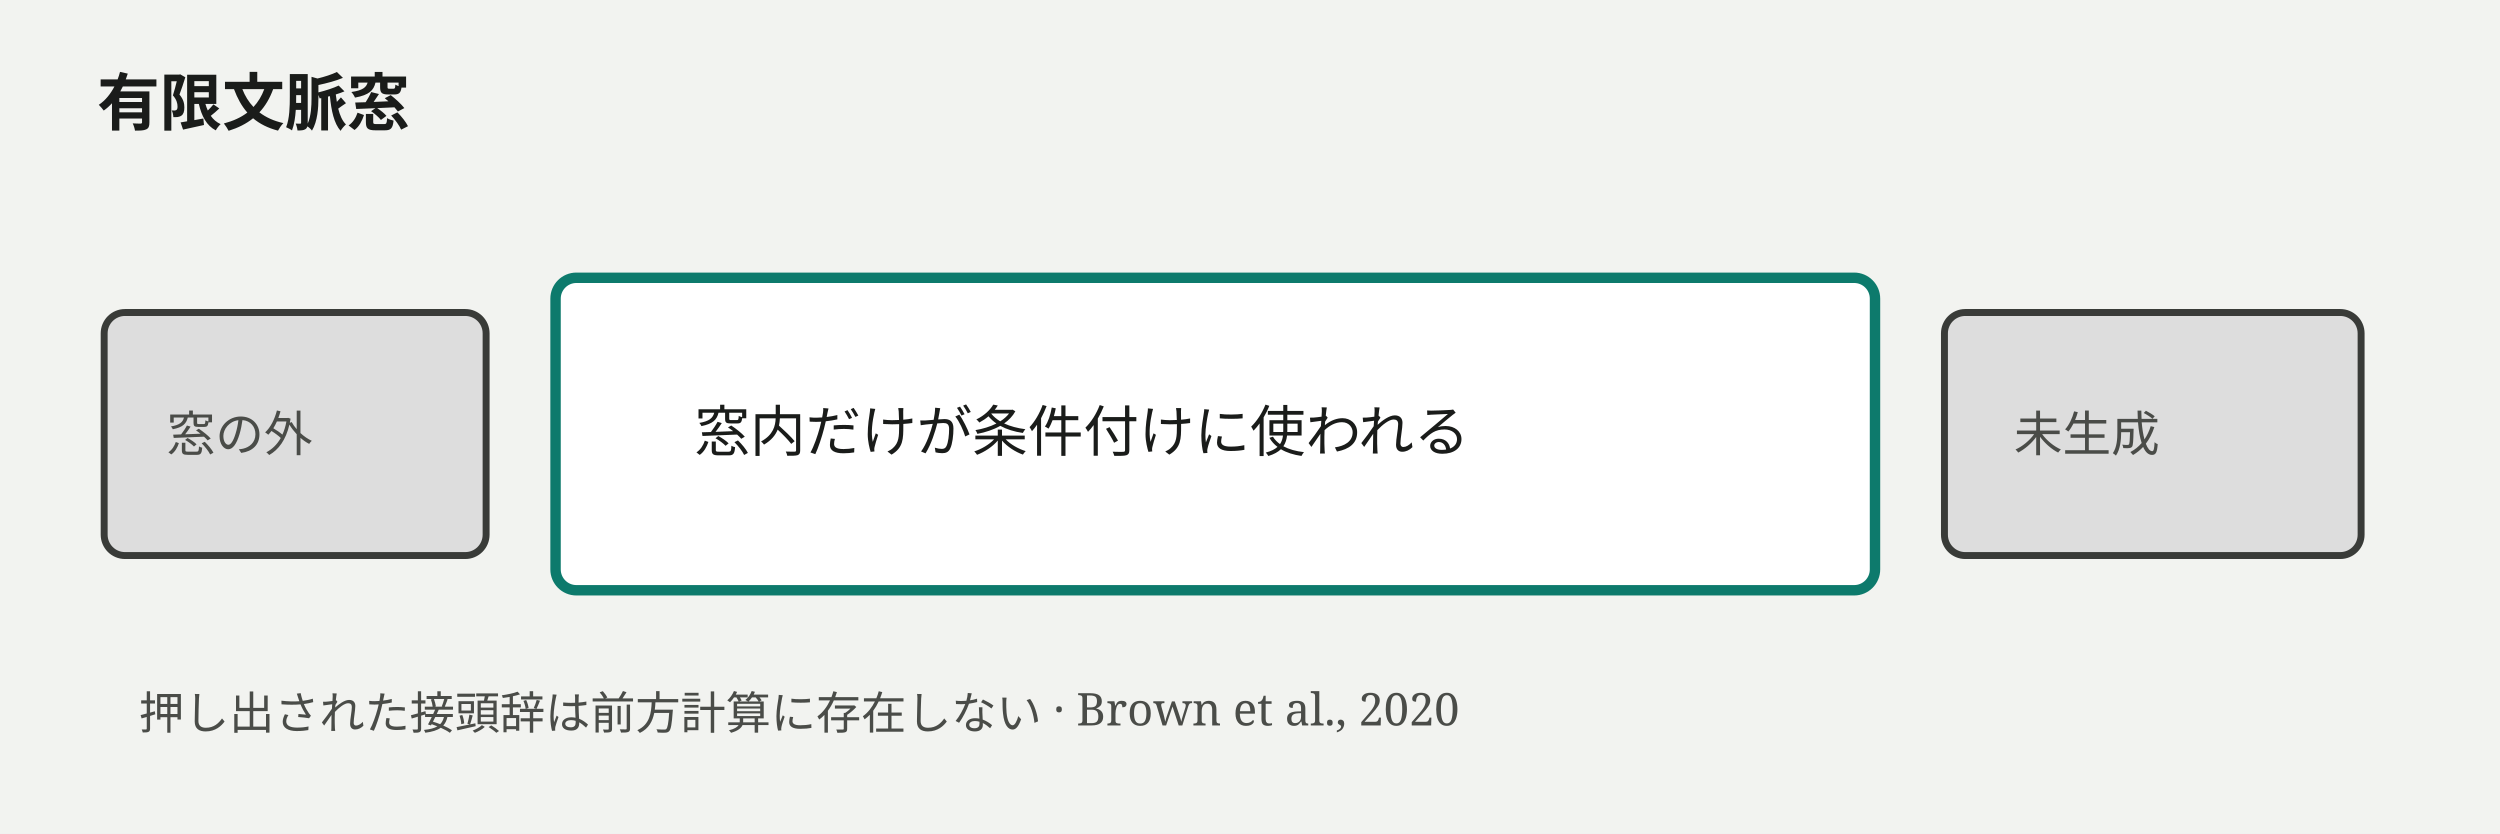
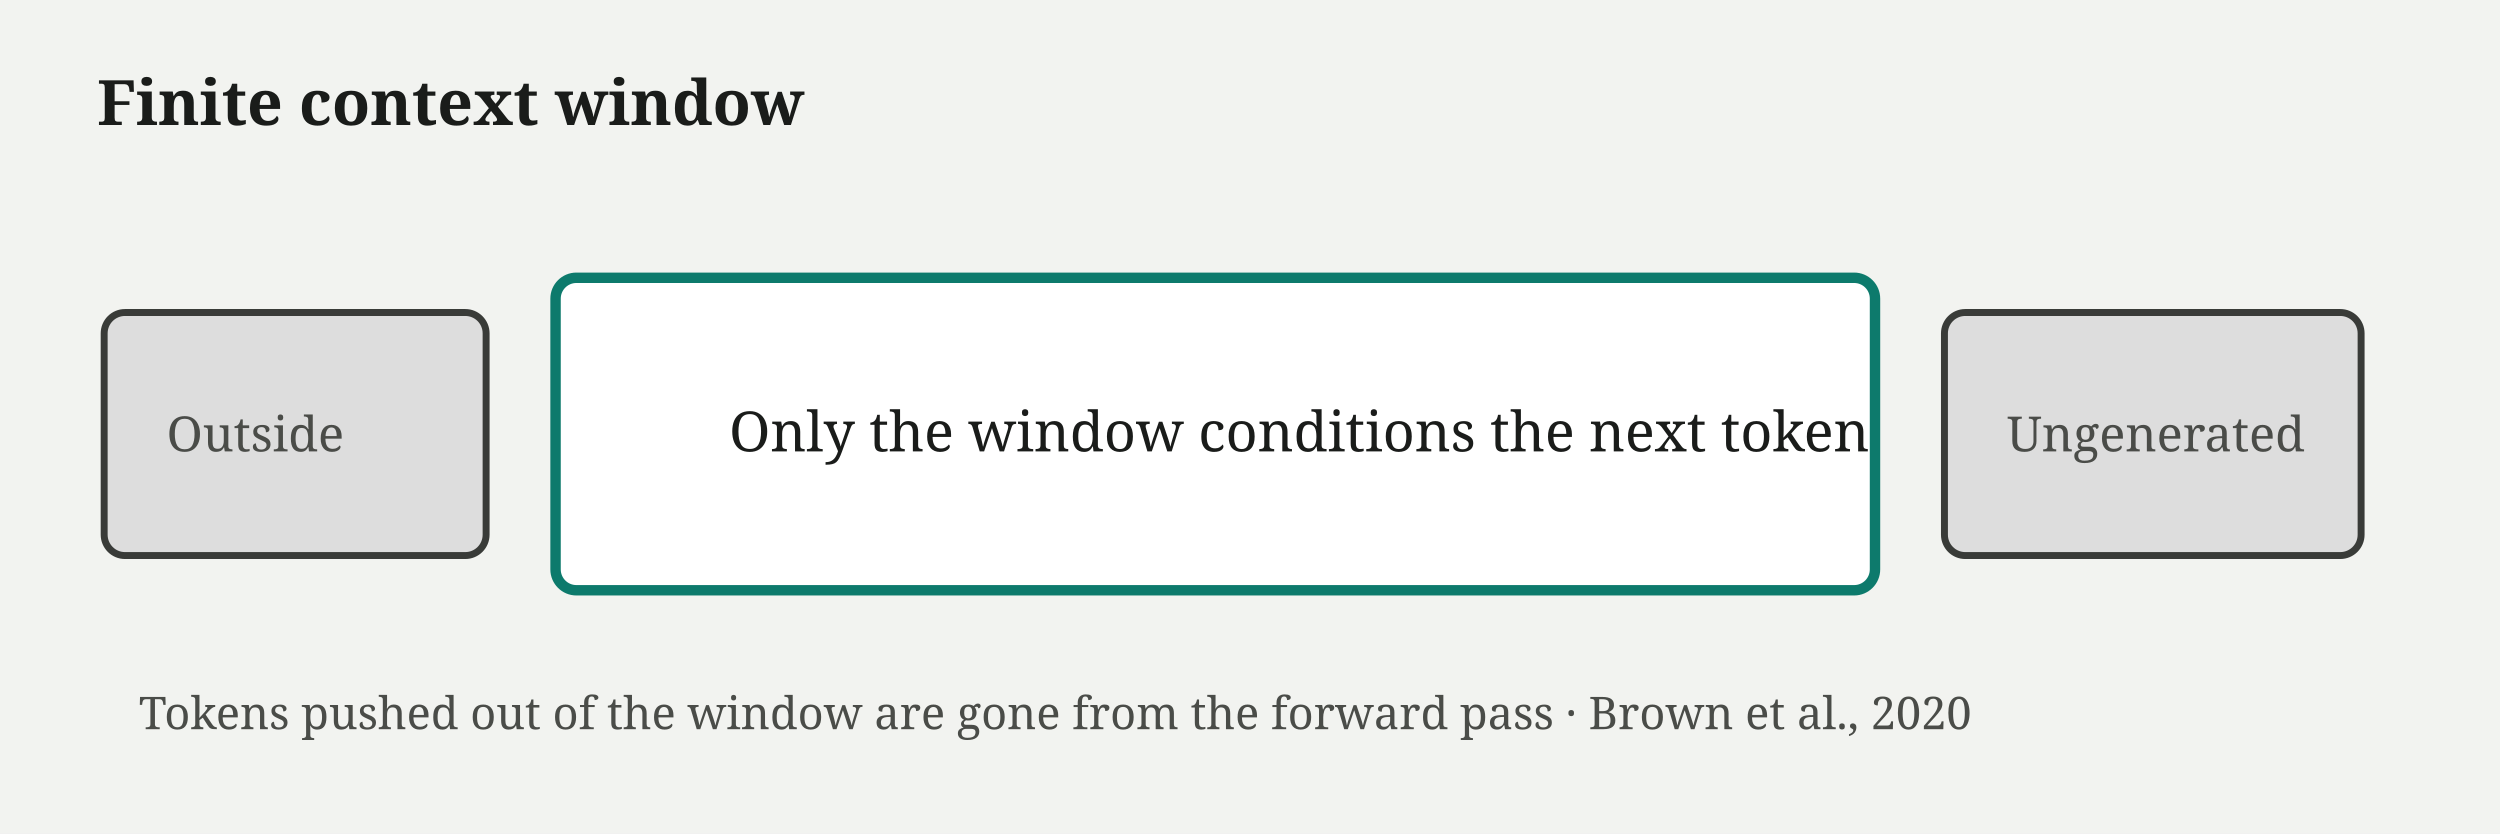
- <svg xmlns="http://www.w3.org/2000/svg" width="720" height="240" viewBox="0 0 720 240" role="img" aria-label="有限文脈窓">
+ <svg xmlns="http://www.w3.org/2000/svg" width="720" height="240" viewBox="0 0 720 240" role="img" aria-label="Finite context window">
  <rect width="720" height="240" fill="#f2f3f0" />
-   <text x="28" y="36" fill="#1a1c1a" font-family="Georgia, serif" font-size="18" font-weight="600">有限文脈窓</text>
+   <text x="28" y="36" fill="#1a1c1a" font-family="Georgia, serif" font-size="18" font-weight="600">Finite context window</text>
  <rect x="30" y="90" width="110" height="70" rx="6" fill="#ddd" stroke="#393b38" stroke-width="2" />
-   <text x="48" y="130" fill="#4a4c48" font-family="Georgia, serif" font-size="14">窓の外</text>
+   <text x="48" y="130" fill="#4a4c48" font-family="Georgia, serif" font-size="14">Outside</text>
  <rect x="160" y="80" width="380" height="90" rx="6" fill="#fff" stroke="#0d7a6c" stroke-width="3" />
-   <text x="200" y="130" fill="#1a1c1a" font-family="Georgia, serif" font-size="16">窓内だけが条件付けに使われる</text>
+   <text x="210" y="130" fill="#1a1c1a" font-family="Georgia, serif" font-size="16">Only the window conditions the next token</text>
  <rect x="560" y="90" width="120" height="70" rx="6" fill="#ddd" stroke="#393b38" stroke-width="2" />
-   <text x="580" y="130" fill="#4a4c48" font-family="Georgia, serif" font-size="14">未生成</text>
-   <text x="40" y="210" fill="#4a4c48" font-family="Georgia, serif" font-size="13">押し出された接頭辞は前方計算に存在しない · Brown et al., 2020</text>
+   <text x="578" y="130" fill="#4a4c48" font-family="Georgia, serif" font-size="14">Ungenerated</text>
+   <text x="40" y="210" fill="#4a4c48" font-family="Georgia, serif" font-size="13">Tokens pushed out of the window are gone from the forward pass · Brown et al., 2020</text>
</svg>
